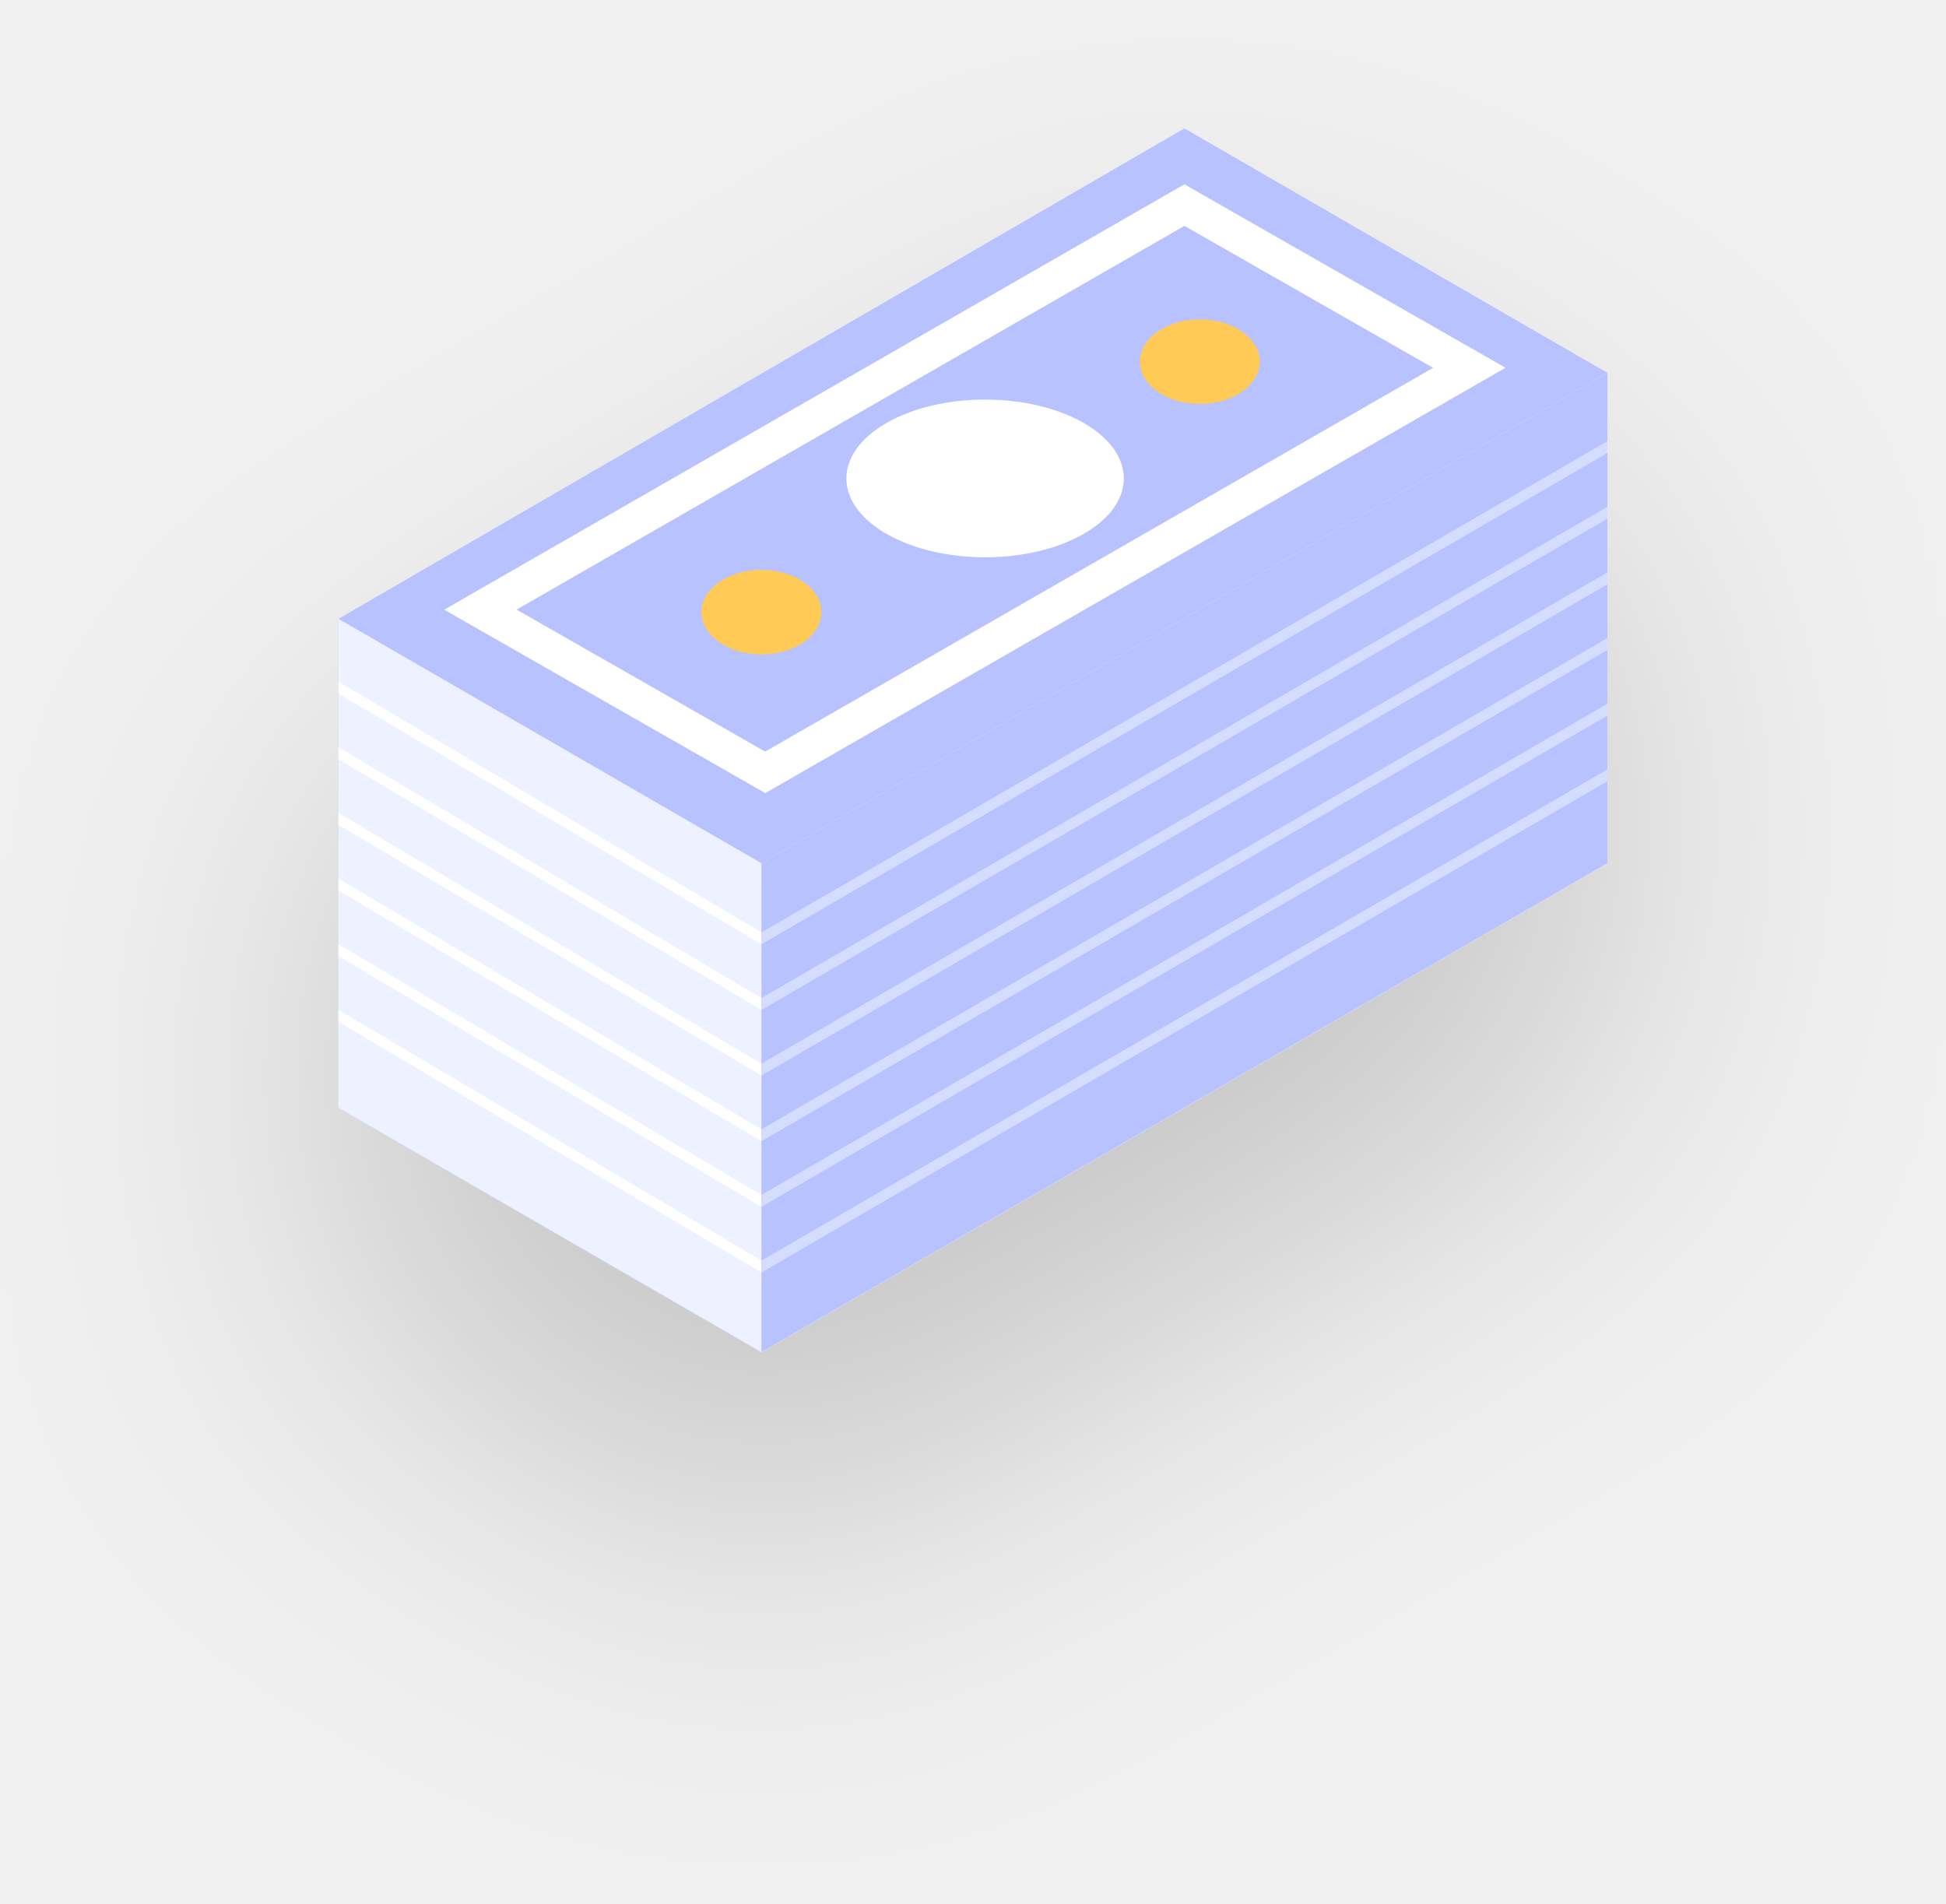
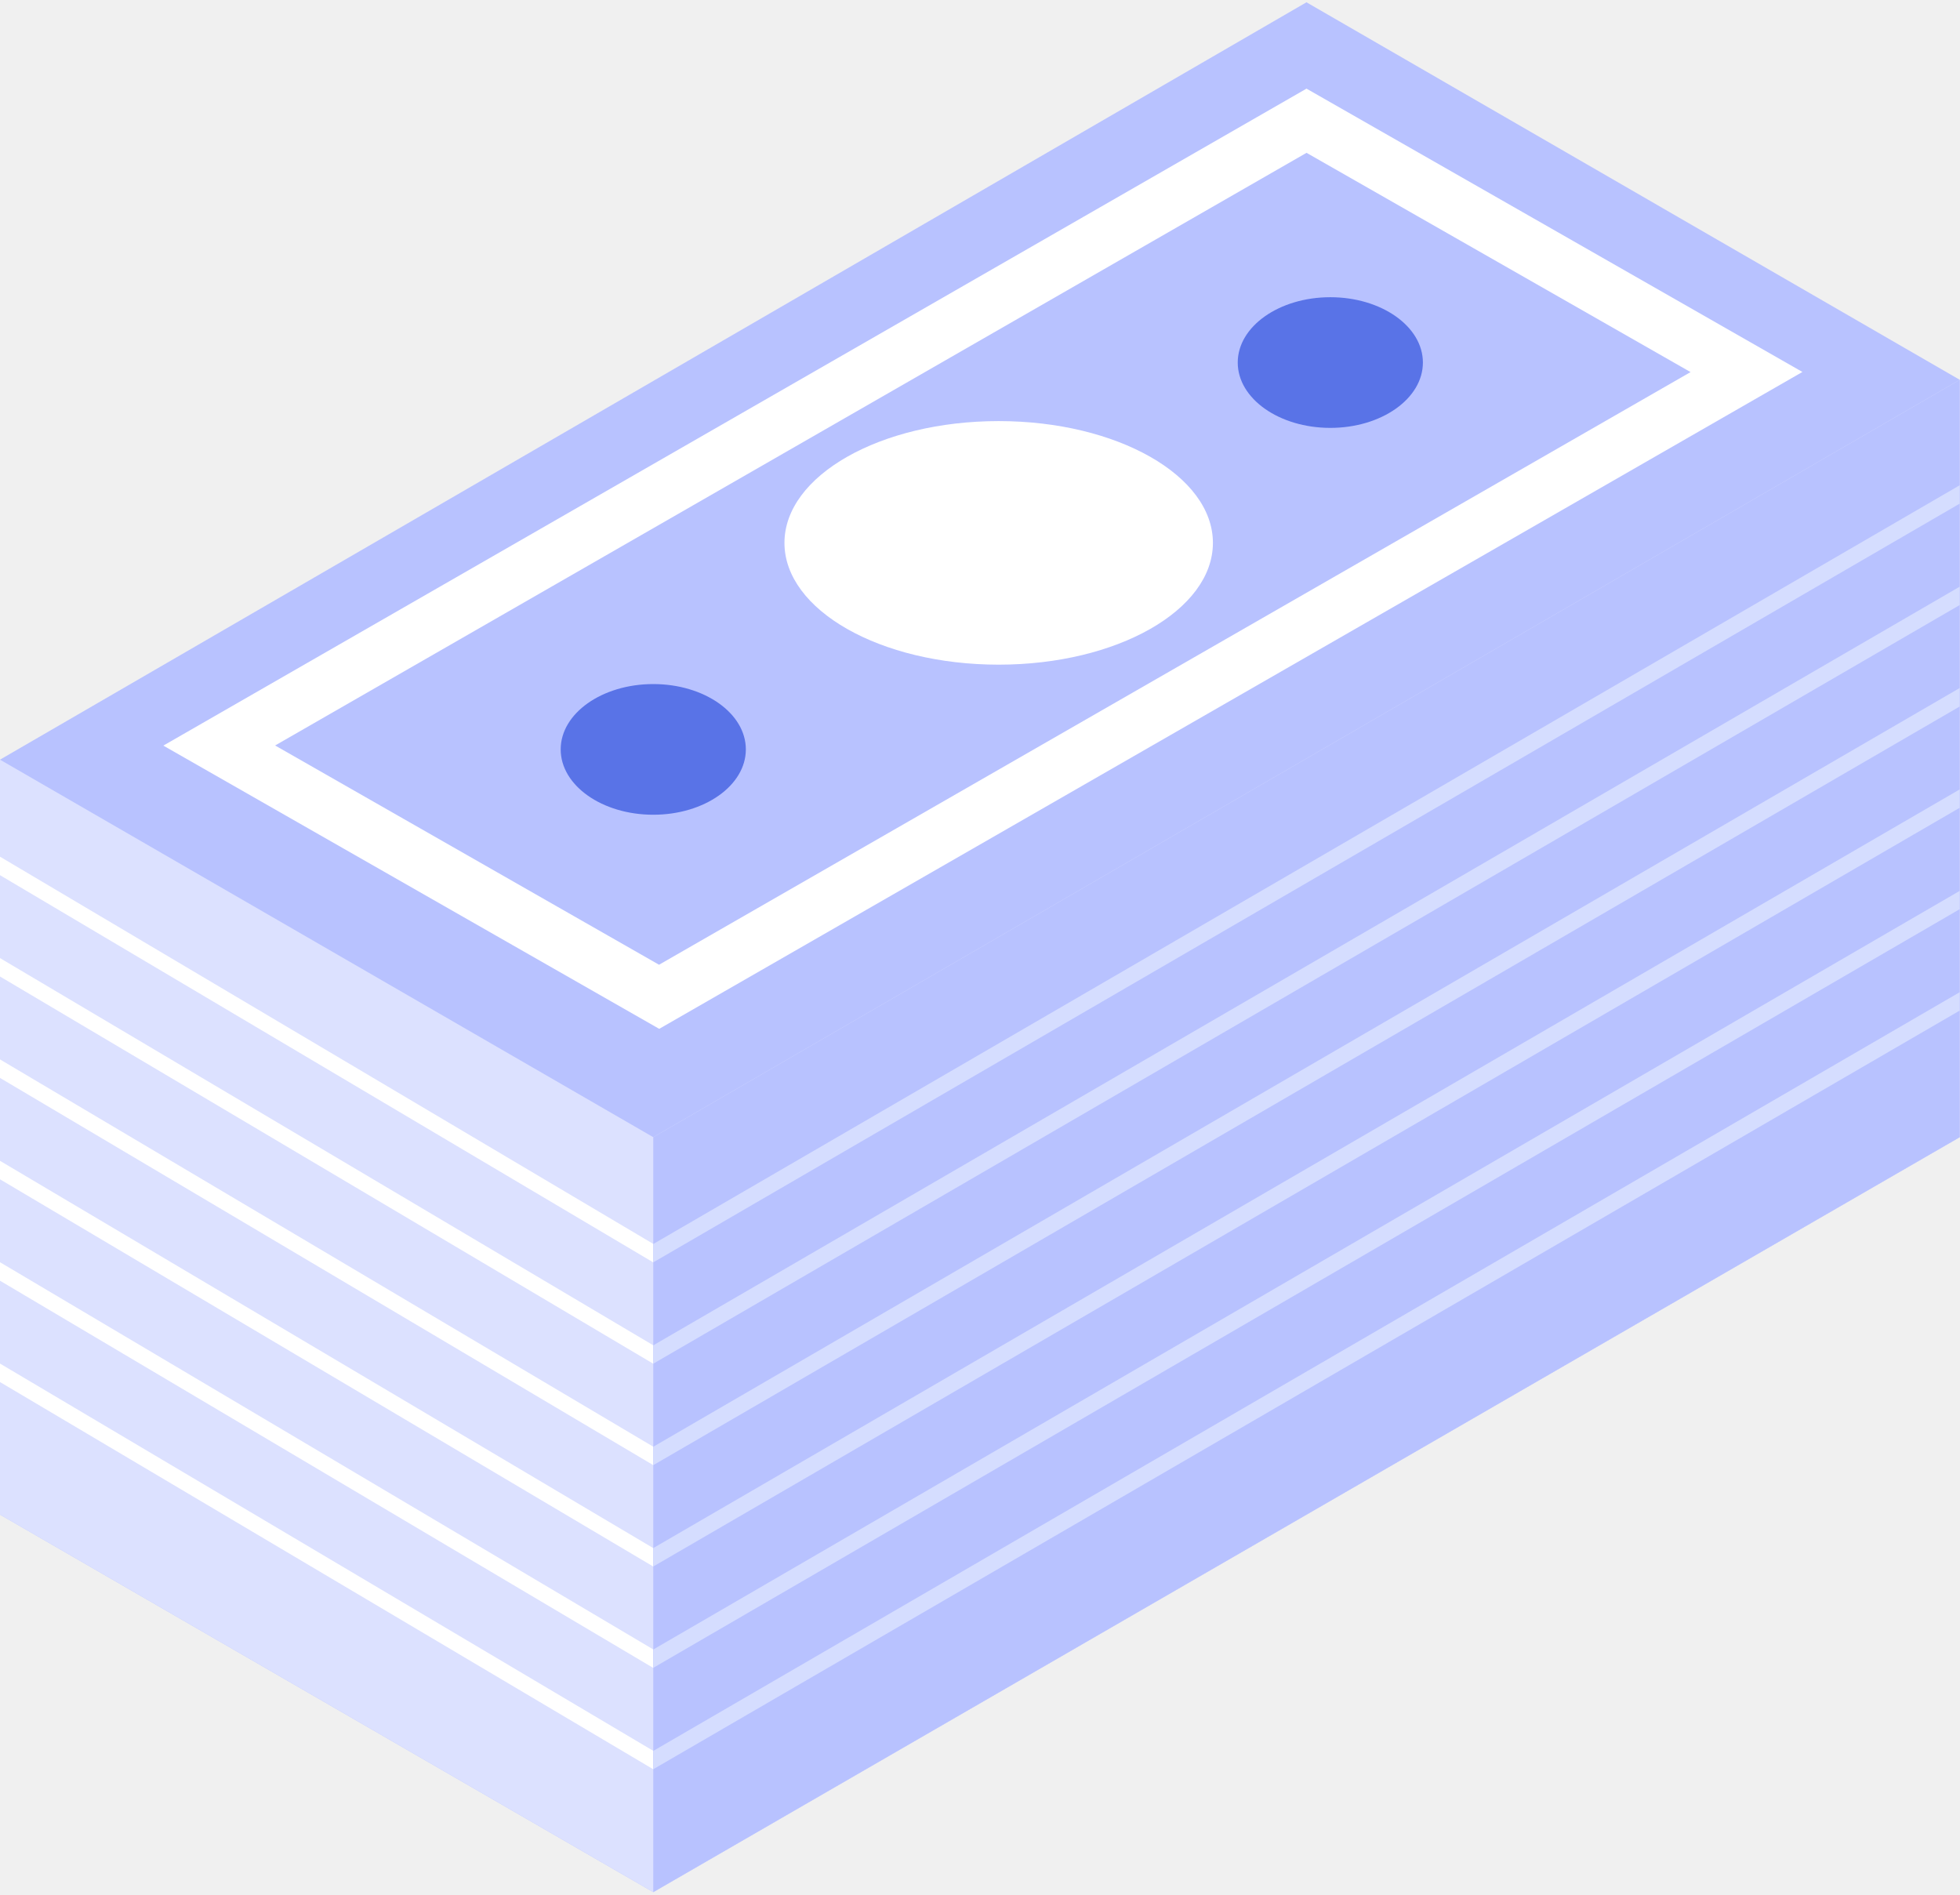
- <svg xmlns="http://www.w3.org/2000/svg" width="46" height="45" viewBox="0 0 46 45">
-   <defs>
-     <filter id="a" width="264.5%" height="275.9%" x="-82.3%" y="-87.9%" filterUnits="objectBoundingBox">
-       <feOffset dy="5" in="SourceAlpha" result="shadowOffsetOuter1" />
-       <feGaussianBlur in="shadowOffsetOuter1" result="shadowBlurOuter1" stdDeviation="4" />
-       <feColorMatrix in="shadowBlurOuter1" result="shadowMatrixOuter1" values="0 0 0 0 0 0 0 0 0 0 0 0 0 0 0 0 0 0 0.17 0" />
-       <feMerge>
-         <feMergeNode in="shadowMatrixOuter1" />
-         <feMergeNode in="SourceGraphic" />
-       </feMerge>
-     </filter>
-   </defs>
-   <g fill="none" fill-rule="nonzero" filter="url(#a)" transform="translate(8 3)">
+ <svg xmlns="http://www.w3.org/2000/svg" width="30" height="29" viewBox="0 0 30 29">
+   <g fill="none" fill-rule="nonzero">
    <path fill="#B8C2FF" d="M0 23.182l9.999 5.778 19.997-11.555V5.813L19.997.035 0 11.627z" />
-     <path fill="#EEF1FF" d="M0 11.627l9.999 5.778L29.996 5.813v11.592L9.999 28.96 0 23.182z" />
+     <path fill="#DCE1FF" d="M0 11.627l9.999 5.778L29.996 5.813v11.592L9.999 28.96 0 23.182z" />
    <path fill="#B8C2FF" d="M9.999 28.96V17.405L29.996 5.813v11.592z" />
    <g fill="#FFF" transform="translate(2.436 1.347)">
      <path d="M17.561.01L.064 10.065l7.59 4.335L25.152 4.346 17.562.01zM7.653 13.42l-5.878-3.357L17.562.992l5.878 3.356-15.787 9.07z" />
      <ellipse cx="12.85" cy="6.962" rx="3.279" ry="1.864" />
    </g>
-     <g fill="#FFCA55" transform="translate(8.526 4.684)">
+     <g fill="#5973E7" transform="translate(8.526 4.684)">
      <ellipse cx="11.836" cy=".865" rx="1.417" ry="1" />
      <ellipse cx="1.473" cy="6.786" rx="1.417" ry="1" />
    </g>
    <g fill="#FFF">
      <path d="M0 13.112v.283l9.998 5.926v-.283zM0 14.664v.282l9.998 5.926v-.282zM0 16.215v.283l9.998 5.926v-.282zM0 17.767v.283l9.998 5.926v-.282zM0 19.319v.283l9.998 5.926v-.283zM0 20.87v.283l9.998 5.926v-.282z" />
    </g>
    <g fill="#D5DDFF">
      <path d="M29.996 7.427L9.999 19.04v.281L29.996 7.708zM29.996 8.979L9.999 20.591v.281L29.996 9.26zM29.996 10.53L9.999 22.143v.282l19.997-11.612zM29.996 12.082L9.999 23.694v.282l19.997-11.613zM10 25.246l-.001.281 19.997-11.612v-.28zM10 26.798l-.001.281 19.997-11.612v-.281z" />
    </g>
  </g>
</svg>
